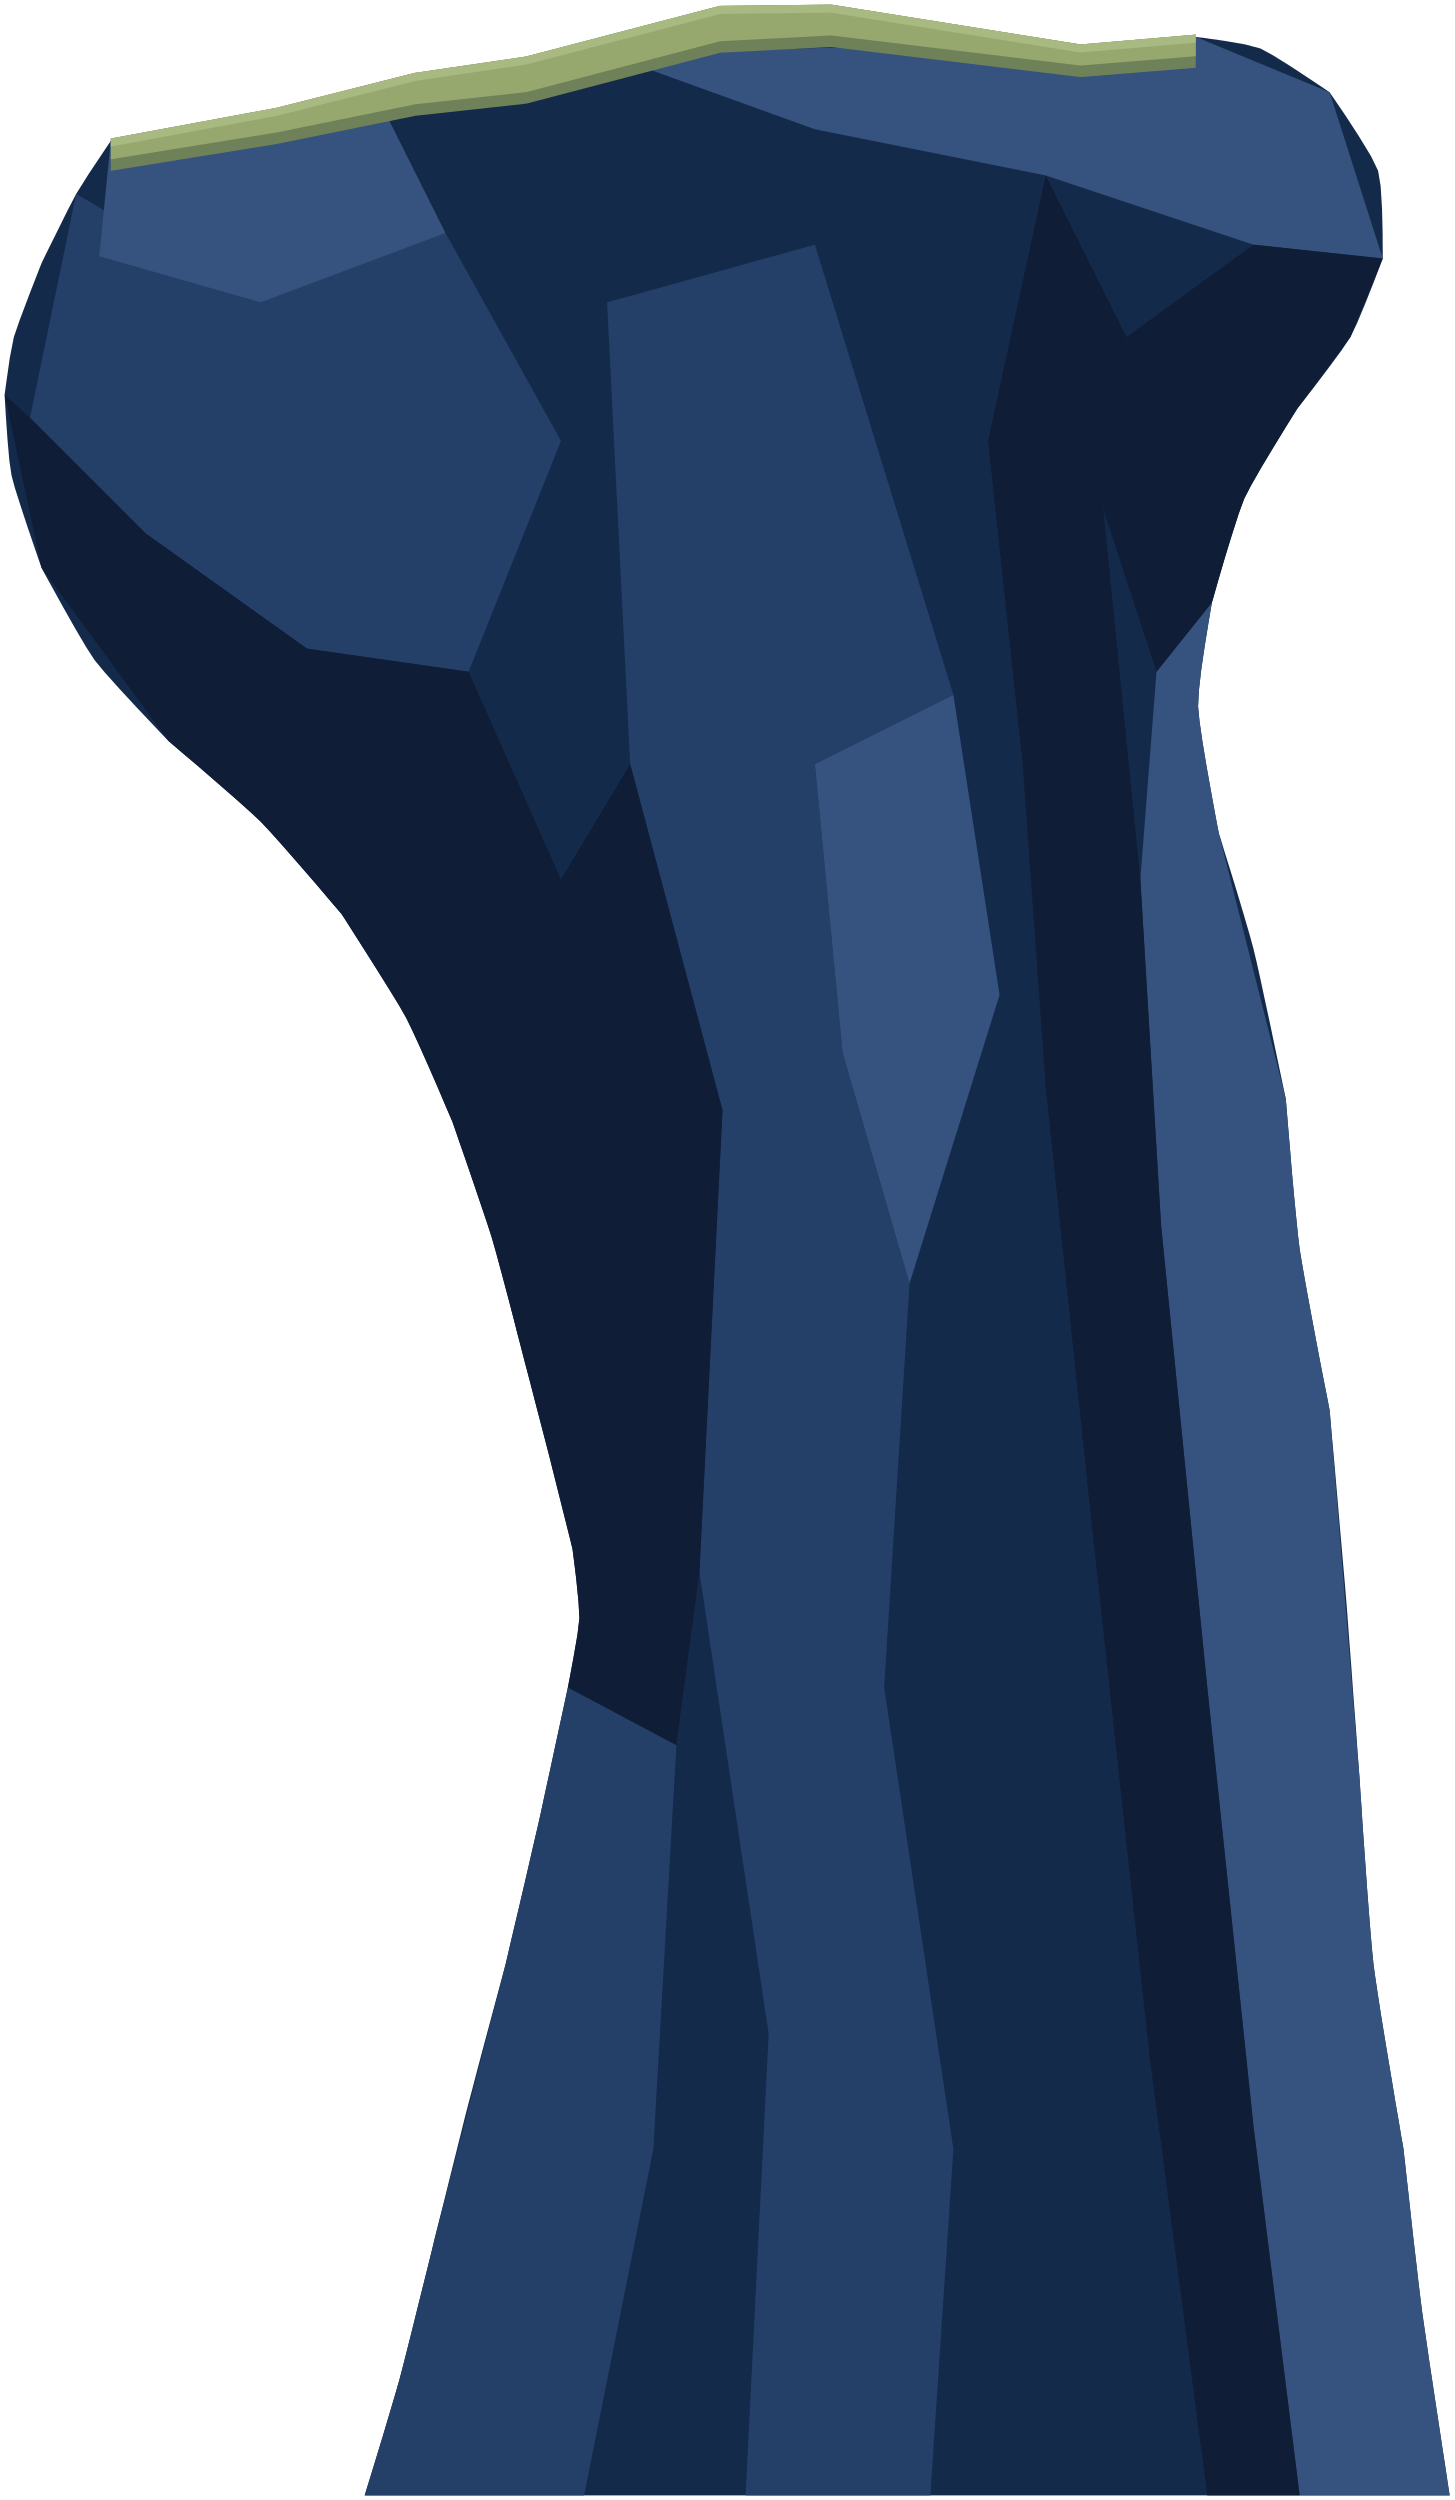
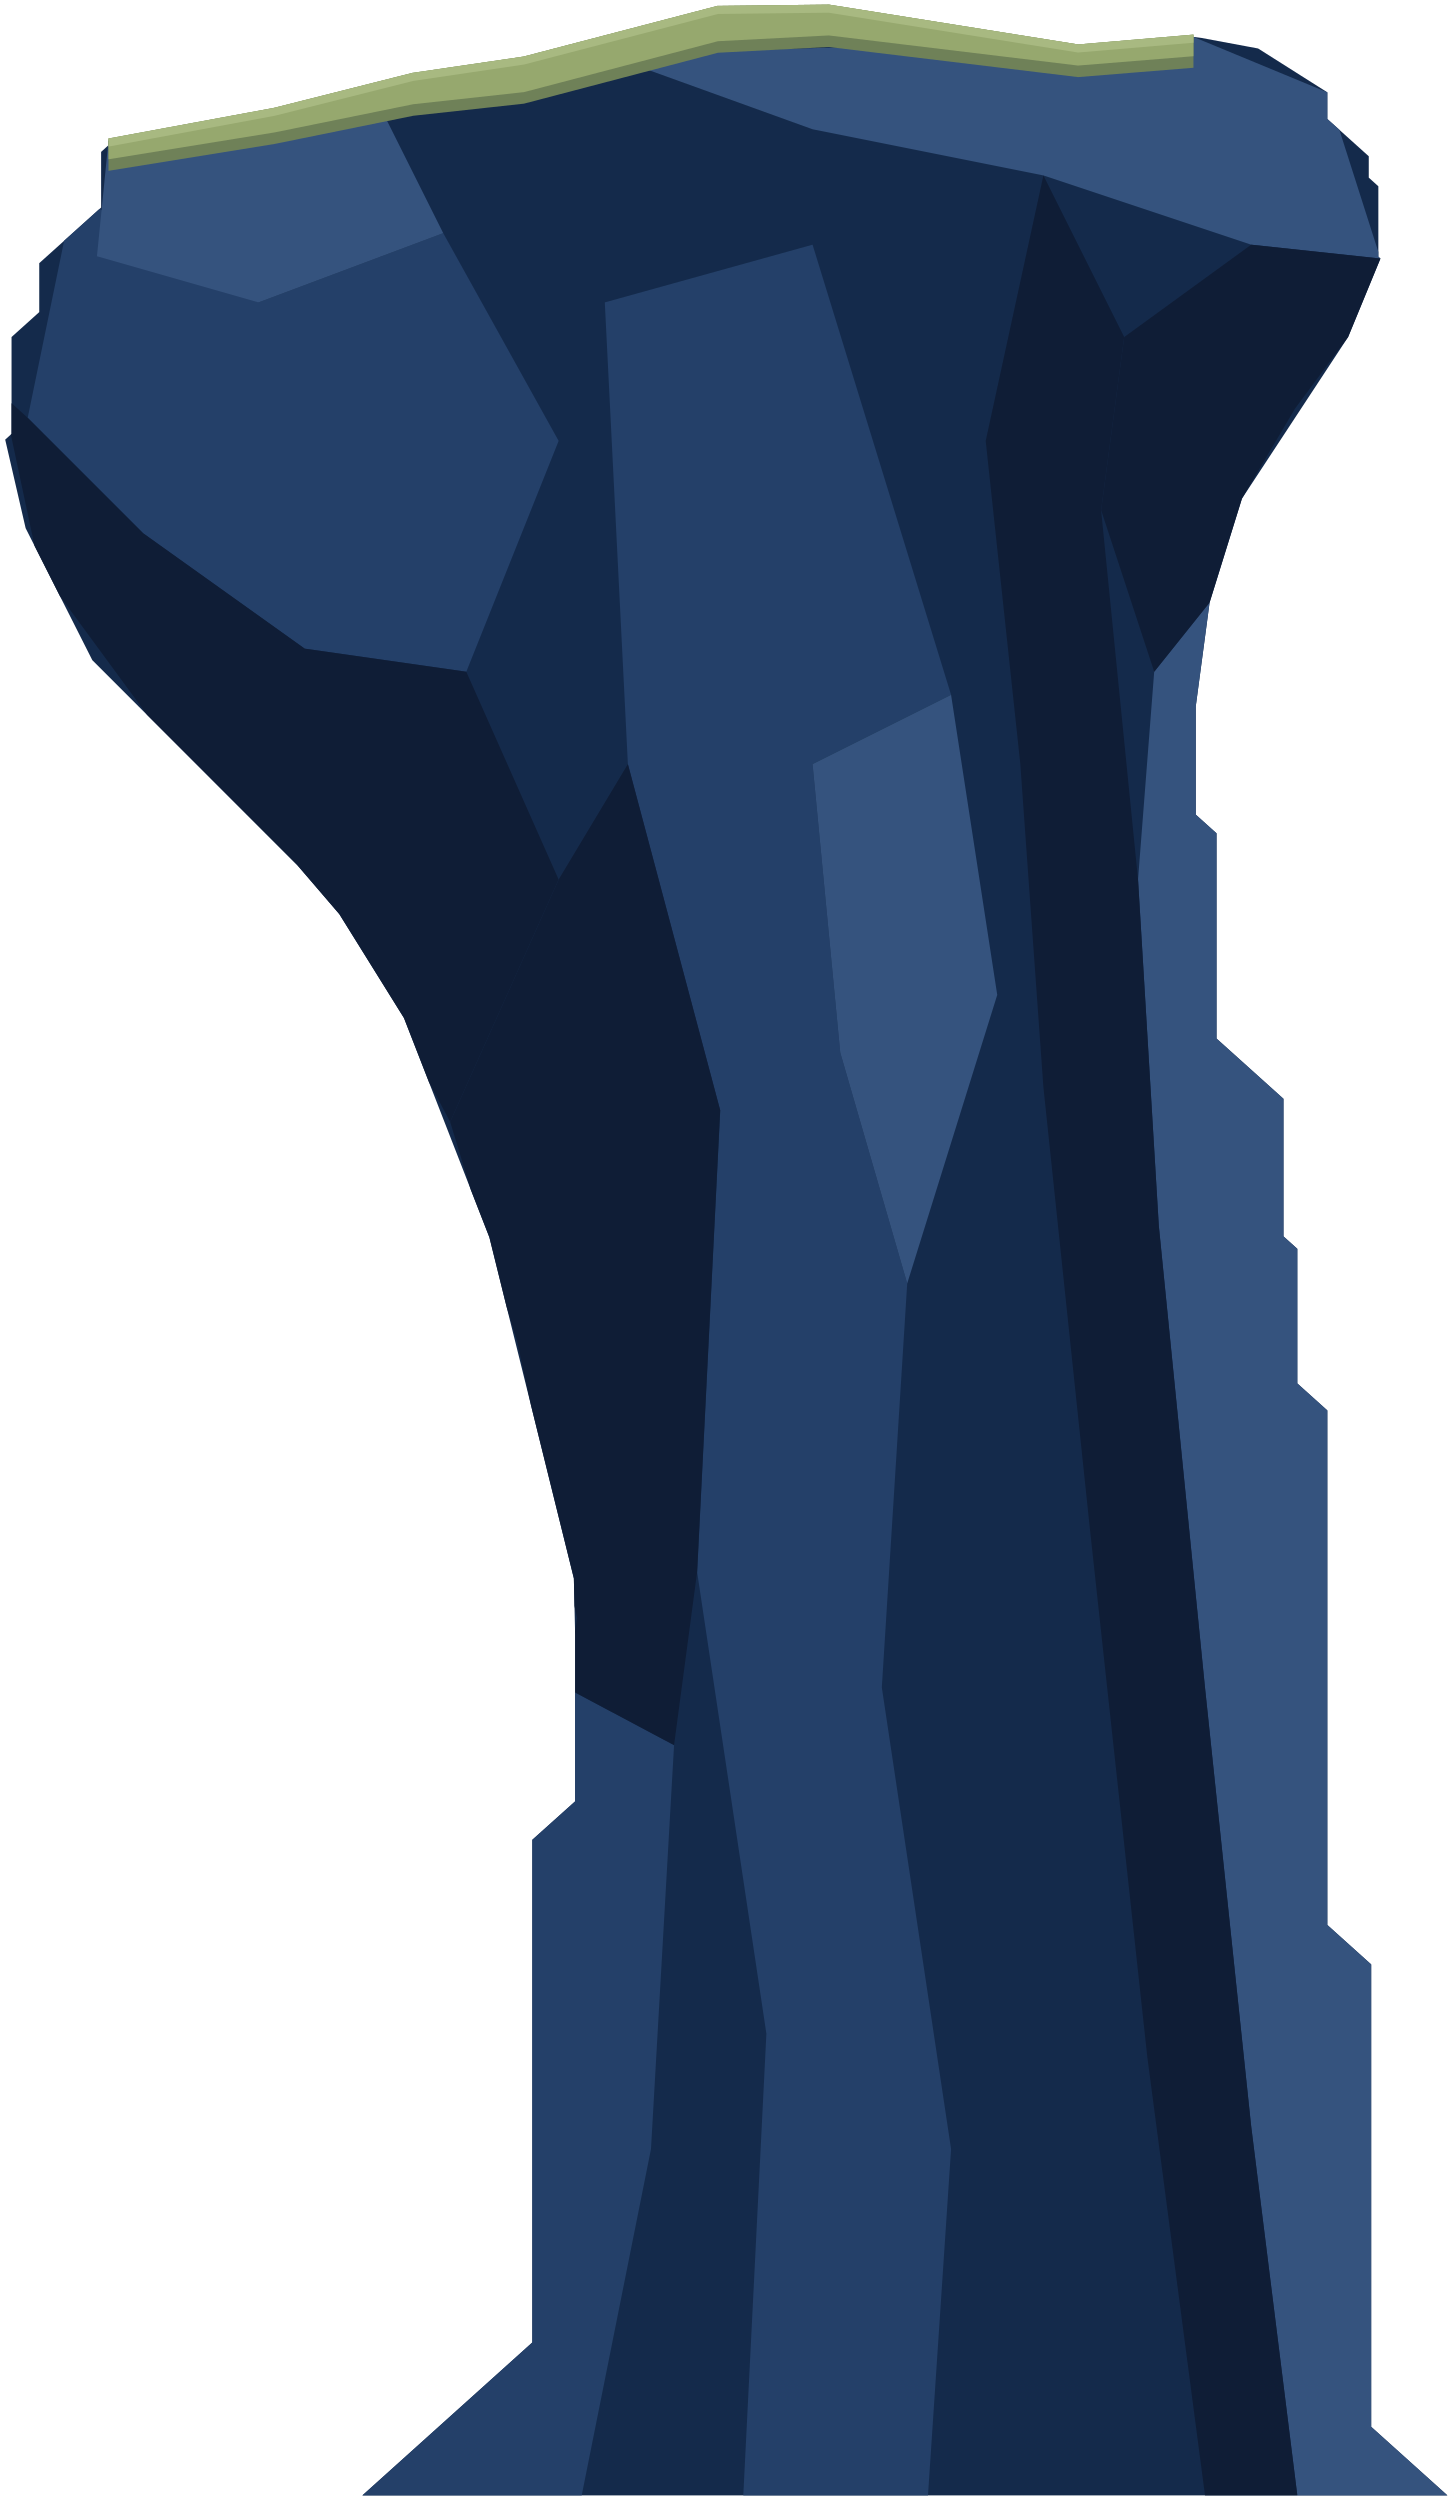
- <svg xmlns="http://www.w3.org/2000/svg" width="1260" height="2166" viewBox="3474 2038 1260 2166">
-   <path d="M3570 2160 L3563.6 2169.6 L3550.4 2189.4 L3540 2206 L3532.8 2219.8 L3522.8 2240 L3513.8 2258.1 L3510 2266 L3506.7 2274.4 L3499.2 2293.7 L3491.1 2315.2 L3486 2330 L3482.5 2348 L3479.4 2369.6 L3478 2380 L3478.3 2385.8 L3479.2 2400.3 L3480.5 2418.9 L3482.1 2437 L3484 2450 L3487 2461.1 L3492.2 2477.4 L3498.2 2495.6 L3504 2512.6 L3508.3 2525.1 L3510 2530 L3512.6 2534.9 L3519.5 2547.4 L3528.9 2564.4 L3539.2 2582.6 L3548.8 2598.9 L3556 2610 L3564.6 2620.4 L3577.5 2634.8 L3592.1 2650.6 L3605.9 2665.2 L3616 2675.9 L3620 2680 L3623.6 2683.1 L3633.2 2691.3 L3646.8 2702.8 L3662.2 2716.2 L3677.6 2729.6 L3690.8 2741.4 L3700 2750 L3708.6 2759.2 L3720.4 2772.4 L3733.8 2787.8 L3747.2 2803.2 L3758.7 2816.8 L3766.9 2826.4 L3770 2830 L3772.6 2834 L3779.4 2844.7 L3789 2859.8 L3799.9 2877 L3810.7 2894.3 L3819.9 2909.3 L3826 2920 L3831.2 2930.7 L3838.1 2945.7 L3845.8 2963 L3853.3 2980.2 L3859.7 2995.3 L3864.3 3006 L3866 3010 L3867.6 3014.5 L3871.7 3026.5 L3877.6 3043.4 L3884.2 3062.7 L3890.7 3081.9 L3896.3 3098.5 L3900 3110 L3903.8 3123.3 L3908.8 3141.8 L3914.2 3162.1 L3919.1 3180.9 L3922.6 3194.7 L3924 3200 L3925.2 3204.6 L3928.3 3216.7 L3932.8 3233.7 L3937.8 3253.1 L3942.8 3272.3 L3947.1 3288.8 L3950 3300 L3953.8 3315.2 L3959 3335.9 L3964.3 3357 L3968.4 3373.4 L3970 3380 L3971 3387.7 L3973.2 3405.5 L3975.2 3425.6 L3976 3440 L3974.3 3454.4 L3970.8 3474.5 L3967.5 3492.3 L3966 3500 L3965.1 3504.2 L3962.7 3515.4 L3959.2 3531.6 L3955 3551 L3950.6 3571.5 L3946.3 3591.1 L3942.7 3608 L3940 3620 L3937.2 3632 L3933.3 3648.9 L3928.8 3668.5 L3924 3689 L3919.4 3708.4 L3915.6 3724.6 L3913 3735.8 L3912 3740 L3910.9 3744.2 L3907.9 3755.4 L3903.5 3771.6 L3898.3 3791 L3892.8 3811.5 L3887.6 3831.1 L3883.2 3848 L3880 3860 L3876.9 3872 L3872.7 3888.9 L3867.8 3908.5 L3862.7 3929 L3857.9 3948.4 L3853.8 3964.6 L3851 3975.8 L3850 3980 L3849 3984.3 L3846.2 3995.7 L3842.1 4012.2 L3837.2 4031.8 L3832.1 4052.4 L3827.2 4072 L3823 4088.5 L3820 4100 L3816.4 4112.5 L3811.4 4129.4 L3805.7 4148.6 L3799.9 4167.6 L3794.9 4184 L3791.3 4195.6 L3790 4200 L3790.6 4200 L3792.5 4200 L3795.5 4200 L3799.7 4200 L3804.9 4200 L3811.3 4200 L3818.6 4200 L3827 4200 L3836.3 4200 L3846.6 4200 L3857.7 4200 L3869.7 4200 L3882.4 4200 L3896 4200 L3910.2 4200 L3925.2 4200 L3940.8 4200 L3957.1 4200 L3973.9 4200 L3991.3 4200 L4009.1 4200 L4027.5 4200 L4046.3 4200 L4065.4 4200 L4085 4200 L4104.8 4200 L4124.9 4200 L4145.3 4200 L4165.9 4200 L4186.6 4200 L4207.5 4200 L4228.5 4200 L4249.5 4200 L4270.5 4200 L4291.5 4200 L4312.5 4200 L4333.4 4200 L4354.1 4200 L4374.7 4200 L4395.1 4200 L4415.2 4200 L4435 4200 L4454.6 4200 L4473.7 4200 L4492.5 4200 L4510.9 4200 L4528.7 4200 L4546.1 4200 L4562.9 4200 L4579.2 4200 L4594.8 4200 L4609.8 4200 L4624 4200 L4637.6 4200 L4650.3 4200 L4662.3 4200 L4673.4 4200 L4683.7 4200 L4693 4200 L4701.4 4200 L4708.7 4200 L4715.1 4200 L4720.3 4200 L4724.5 4200 L4727.5 4200 L4729.4 4200 L4730 4200 L4729.5 4196.9 L4728.2 4188.5 L4726.3 4175.7 L4723.8 4159.5 L4721 4141 L4718 4121.3 L4715 4101.3 L4712.1 4082.2 L4709.6 4064.9 L4707.5 4050.5 L4706 4040 L4704.6 4028.8 L4702.8 4013.9 L4700.8 3996.5 L4698.6 3977.8 L4696.5 3958.8 L4694.5 3940.6 L4692.7 3924.6 L4691.3 3911.7 L4690.3 3903.1 L4690 3900 L4689.5 3897 L4688 3888.7 L4685.9 3876 L4683.1 3860 L4680.1 3841.7 L4676.8 3822.1 L4673.5 3802.2 L4670.4 3783.1 L4667.7 3765.6 L4665.5 3750.9 L4664 3740 L4662.9 3729.1 L4661.6 3714.4 L4660.2 3696.9 L4658.7 3677.8 L4657.3 3657.9 L4655.9 3638.3 L4654.6 3620 L4653.6 3604 L4652.7 3591.3 L4652.2 3583 L4652 3580 L4651.8 3577 L4651.2 3568.7 L4650.2 3556 L4649.1 3540 L4647.7 3521.7 L4646.2 3502.1 L4644.8 3482.2 L4643.3 3463.1 L4642 3445.6 L4640.9 3430.9 L4640 3420 L4639.1 3409.1 L4637.8 3394.4 L4636.3 3376.9 L4634.6 3357.8 L4632.9 3337.9 L4631.2 3318.3 L4629.6 3300 L4628.1 3284 L4627 3271.3 L4626.3 3263 L4626 3260 L4625.4 3256.8 L4623.7 3248 L4621.1 3234.9 L4617.9 3218.5 L4614.4 3200.1 L4610.8 3180.9 L4607.3 3162.1 L4604.2 3144.9 L4601.7 3130.5 L4600 3120 L4598.6 3108.4 L4597 3092.7 L4595.2 3074.3 L4593.4 3054.7 L4591.8 3035.3 L4590.3 3017.7 L4589.1 3003.3 L4588.3 2993.6 L4588 2990 L4587.2 2986.3 L4585.1 2976.2 L4582 2961.4 L4578.2 2943.4 L4574.1 2923.7 L4569.8 2903.9 L4565.9 2885.7 L4562.5 2870.5 L4560 2860 L4556.5 2847.2 L4551.5 2830.1 L4545.8 2811 L4540 2792.1 L4534.9 2775.8 L4531.4 2764.3 L4530 2760 L4529 2755 L4526.5 2741.7 L4523.1 2723 L4519.3 2701.7 L4515.8 2680.6 L4513.2 2662.4 L4512 2650 L4512.7 2636.4 L4514.8 2617.8 L4517.8 2597.5 L4520.8 2578.9 L4523.1 2565.3 L4524 2560 L4525.6 2554.5 L4529.6 2540.4 L4535.2 2521.3 L4541.5 2500.8 L4547.4 2482.5 L4552 2470 L4558 2458.4 L4567.2 2442.3 L4577.8 2424.7 L4587.7 2408.5 L4595.1 2396.6 L4598 2392 L4602.1 2386.8 L4612.1 2373.9 L4624.6 2357.4 L4636.4 2341.4 L4644 2330 L4649.8 2317.9 L4657.1 2300.4 L4664.3 2282.2 L4669.8 2267.8 L4672 2262 L4672 2255.5 L4671.9 2239.4 L4671.4 2219 L4670.2 2199.4 L4668 2186 L4661.9 2173.4 L4651.2 2155.8 L4639.5 2137.8 L4629.9 2123.7 L4626 2118 L4620.9 2114.5 L4608.2 2106 L4592.1 2095.4 L4576.7 2085.8 L4566 2080 L4552.4 2076.4 L4533.6 2073.2 L4517.1 2070.9 L4510 2070 L4410 2078.5 L4194 2044 L4098 2045.1 L3930 2088.9 L3834 2103.1 L3714 2133.3 Z" fill="#142a4b" />
-   <path d="M3500 2400 L3600 2500 L3740 2600 L3880 2620 L3960 2420 L3860 2240 L3700 2300 L3540 2206 Z" fill="#244069" />
-   <path d="M4124.9 4200 L4165.9 4200 L4186.6 4200 L4207.5 4200 L4228.5 4200 L4249.5 4200 L4270.5 4200 L4280 4200 L4300 3900 L4240 3500 L4262 3150 L4204 2950 L4180 2700 L4300 2640 L4180 2250 L4000 2300 L4020 2700 L4100 3000 L4080 3400 L4140 3800 L4120 4200 Z" fill="#244069" />
-   <path d="M3965.1 3504.2 L3962.7 3515.4 L3959.2 3531.6 L3955 3551 L3950.6 3571.5 L3946.3 3591.1 L3942.7 3608 L3940 3620 L3937.2 3632 L3933.3 3648.9 L3928.8 3668.5 L3924 3689 L3919.4 3708.4 L3915.6 3724.6 L3913 3735.8 L3912 3740 L3850 3980 L3849 3984.3 L3846.2 3995.7 L3842.1 4012.2 L3837.2 4031.8 L3832.1 4052.4 L3827.2 4072 L3823 4088.5 L3820 4100 L3816.4 4112.5 L3811.4 4129.4 L3805.7 4148.6 L3799.9 4167.6 L3794.9 4184 L3791.3 4195.6 L3790 4200 L3790.6 4200 L3792.5 4200 L3795.5 4200 L3799.7 4200 L3804.9 4200 L3811.3 4200 L3818.6 4200 L3827 4200 L3836.3 4200 L3846.6 4200 L3857.7 4200 L3869.7 4200 L3882.4 4200 L3896 4200 L3910.2 4200 L3925.2 4200 L3940.8 4200 L3957.1 4200 L3973.9 4200 L3980 4200 L4040 3900 L4060 3550 L3966 3500 Z" fill="#244069" />
-   <path d="M4410 2078.5 L4380.5 2073.8 L4000 2085 L4180 2150 L4380 2190 L4560 2250 L4672 2262 L4626 2118 L4510 2070 Z" fill="#35537e" />
-   <path d="M4602.3 4200 L4637.6 4200 L4662.3 4200 L4673.4 4200 L4683.7 4200 L4693 4200 L4701.4 4200 L4708.7 4200 L4715.1 4200 L4722.4 4200 L4724.5 4200 L4726 4200 L4729.4 4200 L4730 4200 L4729.5 4196.9 L4728.2 4188.5 L4726.3 4175.7 L4723.8 4159.5 L4721 4141 L4718 4121.3 L4715 4101.3 L4712.1 4082.2 L4709.6 4064.9 L4707.5 4050.5 L4706 4040 L4704.6 4028.8 L4702.8 4013.9 L4700.8 3996.5 L4698.6 3977.8 L4696.5 3958.8 L4694.5 3940.6 L4692.7 3924.6 L4691.3 3911.7 L4690.3 3903.1 L4690 3900 L4689.5 3897 L4688 3888.7 L4685.9 3876 L4683.1 3860 L4680.1 3841.7 L4676.8 3822.1 L4673.5 3802.2 L4670.4 3783.1 L4667.7 3765.6 L4665.5 3750.9 L4664 3740 L4662.9 3729.1 L4661.6 3714.4 L4660.2 3696.9 L4658.7 3677.8 L4657.3 3657.9 L4655.9 3638.3 L4654.6 3620 L4653.6 3604 L4652.7 3591.3 L4652.2 3583 L4652 3580 L4626 3260 L4625.4 3256.8 L4623.7 3248 L4621.1 3234.9 L4617.9 3218.5 L4614.4 3200.1 L4610.8 3180.9 L4607.3 3162.1 L4604.2 3144.9 L4601.7 3130.5 L4600 3120 L4598.6 3108.4 L4597 3092.7 L4595.2 3074.3 L4593.4 3054.7 L4591.8 3035.3 L4590.3 3017.7 L4589.1 3003.3 L4588.3 2993.6 L4588 2990 L4530 2760 L4529 2755 L4526.5 2741.7 L4523.1 2723 L4519.3 2701.7 L4515.8 2680.6 L4513.2 2662.4 L4512 2650 L4512.7 2636.4 L4514.8 2617.8 L4517.8 2597.5 L4520.8 2578.9 L4523.1 2565.3 L4524 2560 L4476 2620 L4462 2800 L4480 3100 L4520 3500 L4560 3880 L4600 4200 Z" fill="#35537e" />
-   <path d="M3560 2260 L3700 2300 L3860 2240 L3800 2120 L3570 2160 Z" fill="#35537e" />
+ <svg xmlns="http://www.w3.org/2000/svg" width="1258" height="2166" viewBox="3476 2038 1258 2166">
+   <path d="M3570 2160 L3570 2163.8 L3563.6 2169.6 L3563.6 2217.8 L3510 2266 L3510 2308.4 L3486 2330 L3486 2413.9 L3480.5 2418.9 L3498.2 2495.6 L3556 2610 L3733.8 2787.8 L3770 2830 L3826 2920 L3900 3110 L3973.2 3405.5 L3974.3 3454.4 L3974.3 3598.7 L3937.2 3632 L3937.2 4067.5 L3790 4200 L4730 4200 L4664 4140.6 L4664 3740 L4626 3705.8 L4626 3260 L4600 3236.6 L4600 3120 L4588 3109.2 L4588 2990 L4530 2937.8 L4530 2760 L4512 2743.8 L4512 2650 L4524 2560 L4552 2470 L4644 2330 L4672 2262 L4670.2 2260.4 L4670.2 2199.4 L4661.9 2191.9 L4661.9 2173.4 L4626 2141.1 L4626 2118 L4566 2080 L4517.1 2070.9 L4510 2070 L4410 2078.5 L4194 2044 L4098 2045.1 L3930 2088.9 L3834 2103.1 L3714 2133.3 Z" fill="#142a4b" />
+   <path d="M3531.6 2246.5 L3500 2400 L3600 2500 L3740 2600 L3880 2620 L3960 2420 L3860 2240 L3700 2300 L3562.2 2219 Z" fill="#244069" />
+   <path d="M4280 4200 L4300 3900 L4240 3500 L4262 3150 L4204 2950 L4180 2700 L4300 2640 L4180 2250 L4000 2300 L4020 2700 L4100 3000 L4080 3400 L4140 3800 L4120 4200 Z" fill="#244069" />
+   <path d="M3974.3 3598.7 L3937.2 3632 L3937.2 4067.5 L3790 4200 L3980 4200 L4040 3900 L4060 3550 L3974.3 3504.4 Z" fill="#244069" />
+   <path d="M4670.2 2260.4 L4670.2 2256.3 L4636.4 2150.4 L4626 2141.1 L4626 2118 L4510 2070 L4410 2078.5 L4380.5 2073.8 L4000 2085 L4180 2150 L4380 2190 L4560 2250 L4672 2262 Z" fill="#35537e" />
+   <path d="M4730 4200 L4664 4140.6 L4664 3740 L4626 3705.8 L4626 3260 L4600 3236.6 L4600 3120 L4588 3109.2 L4588 2990 L4530 2937.8 L4530 2760 L4512 2743.8 L4512 2650 L4524 2560 L4476 2620 L4462 2800 L4480 3100 L4520 3500 L4560 3880 L4600 4200 Z" fill="#35537e" />
+   <path d="M3570 2163.8 L3569.6 2164.1 L3560 2260 L3700 2300 L3860 2240 L3800 2120 L3570 2160 Z" fill="#35537e" />
  <path d="M4204 2950 L4262 3150 L4340 2900 L4300 2640 L4180 2700 Z" fill="#35537e" />
-   <path d="M4525.6 2554.5 L4529.6 2540.4 L4535.2 2521.3 L4541.5 2500.8 L4547.4 2482.5 L4552 2470 L4558 2458.4 L4567.2 2442.3 L4577.8 2424.7 L4587.7 2408.5 L4595.1 2396.6 L4598 2392 L4644 2330 L4672 2262 L4560 2250 L4450 2330 L4430 2480 L4476 2620 L4524 2560 Z" fill="#0f1d36" />
-   <path d="M3623.6 2683.1 L3633.2 2691.3 L3646.8 2702.8 L3662.2 2716.2 L3677.6 2729.6 L3690.8 2741.4 L3700 2750 L3708.6 2759.2 L3720.4 2772.4 L3733.8 2787.8 L3747.2 2803.2 L3758.7 2816.8 L3766.9 2826.4 L3770 2830 L3772.6 2834 L3779.4 2844.7 L3789 2859.8 L3799.9 2877 L3810.7 2894.3 L3819.9 2909.3 L3826 2920 L3831.2 2930.7 L3838.1 2945.7 L3845.8 2963 L3853.3 2980.2 L3859.7 2995.3 L3864.3 3006 L3866 3010 L3960 2800 L3880 2620 L3740 2600 L3600 2500 L3500 2400 L3478 2380 L3510 2530 L3620 2680 Z" fill="#0f1d36" />
-   <path d="M4546.1 4200 L4562.9 4200 L4579.2 4200 L4594.8 4200 L4600 4200 L4560 3880 L4520 3500 L4480 3100 L4462 2800 L4430 2480 L4450 2330 L4380 2190 L4330 2420 L4360 2700 L4380 2980 L4420 3360 L4470 3820 L4520 4200 L4528.7 4200 Z" fill="#0f1d36" />
-   <path d="M3867.6 3014.5 L3871.7 3026.5 L3877.6 3043.4 L3884.2 3062.7 L3890.7 3081.9 L3896.3 3098.5 L3900 3110 L3903.8 3123.3 L3908.8 3141.8 L3914.2 3162.1 L3919.1 3180.9 L3922.6 3194.7 L3924 3200 L3925.2 3204.6 L3928.3 3216.7 L3932.8 3233.7 L3937.8 3253.1 L3942.8 3272.3 L3947.1 3288.8 L3950 3300 L3953.8 3315.2 L3959 3335.9 L3964.3 3357 L3968.4 3373.4 L3970 3380 L3971 3387.7 L3973.2 3405.5 L3975.2 3425.6 L3976 3440 L3974.3 3454.4 L3970.8 3474.5 L3967.5 3492.3 L3966 3500 L4060 3550 L4080 3400 L4100 3000 L4020 2700 L3960 2800 L3866 3010 Z" fill="#0f1d36" />
+   <path d="M4552 2470 L4598 2392 L4644 2330 L4672 2262 L4560 2250 L4450 2330 L4430 2480 L4476 2620 L4524 2560 Z" fill="#0f1d36" />
+   <path d="M3486 2413.9 L3485.4 2414.5 L3505.9 2510.9 L3527.9 2554.4 L3603.5 2657.4 L3733.8 2787.8 L3770 2830 L3826 2920 L3847.7 2975.6 L3866 3010 L3960 2800 L3880 2620 L3740 2600 L3600 2500 L3500 2400 L3486 2387.3 Z" fill="#0f1d36" />
+   <path d="M4600 4200 L4560 3880 L4520 3500 L4480 3100 L4462 2800 L4430 2480 L4450 2330 L4380 2190 L4330 2420 L4360 2700 L4380 2980 L4420 3360 L4470 3820 L4520 4200 Z" fill="#0f1d36" />
+   <path d="M3900 3110 L3914.9 3170.2 L3924 3200 L3936.1 3255.7 L3973.2 3405.5 L3973.7 3429.4 L3976 3440 L3974.2 3450.9 L3974.3 3454.4 L3974.3 3504.4 L4060 3550 L4080 3400 L4100 3000 L4020 2700 L3960 2800 L3866 3010 L3883.9 3068.8 Z" fill="#0f1d36" />
  <path d="M4509.8 2068 L4410.1 2076.5 L4194.3 2042 L4194.1 2042 L4194 2042 L4098 2043.1 L4097.7 2043.1 L4097.5 2043.1 L3929.6 2087 L3833.7 2101.1 L3833.5 2101.1 L3713.6 2131.4 L3570 2158 L3570 2186 L3714 2162.7 L3834 2138.3 L3930 2127.8 L4098 2083.7 L4194 2078.7 L4410 2104.8 L4510 2096.7 L4510 2068 Z" fill="#6f8158" />
  <path d="M4509.8 2068 L4410.1 2076.5 L4194.3 2042 L4194.1 2042 L4194 2042 L4098 2043.1 L4097.7 2043.1 L4097.5 2043.1 L3929.6 2087 L3833.7 2101.1 L3833.5 2101.1 L3713.6 2131.4 L3570 2158 L3570 2176 L3714 2152.7 L3834 2128.3 L3930 2117.8 L4098 2073.7 L4194 2068.7 L4410 2094.8 L4510 2086.7 L4510 2068 Z" fill="#96a86e" />
  <path d="M4509.8 2068 L4410.1 2076.5 L4194.3 2042 L4194.1 2042 L4194 2042 L4098 2043.1 L4097.7 2043.1 L4097.5 2043.1 L3929.6 2087 L3833.7 2101.1 L3833.5 2101.1 L3713.6 2131.4 L3570 2158 L3570 2165 L3714 2138.3 L3834 2108.1 L3930 2093.9 L4098 2050.1 L4194 2049 L4410 2083.5 L4510 2075 L4510 2068 Z" fill="#a8b981" />
</svg>
